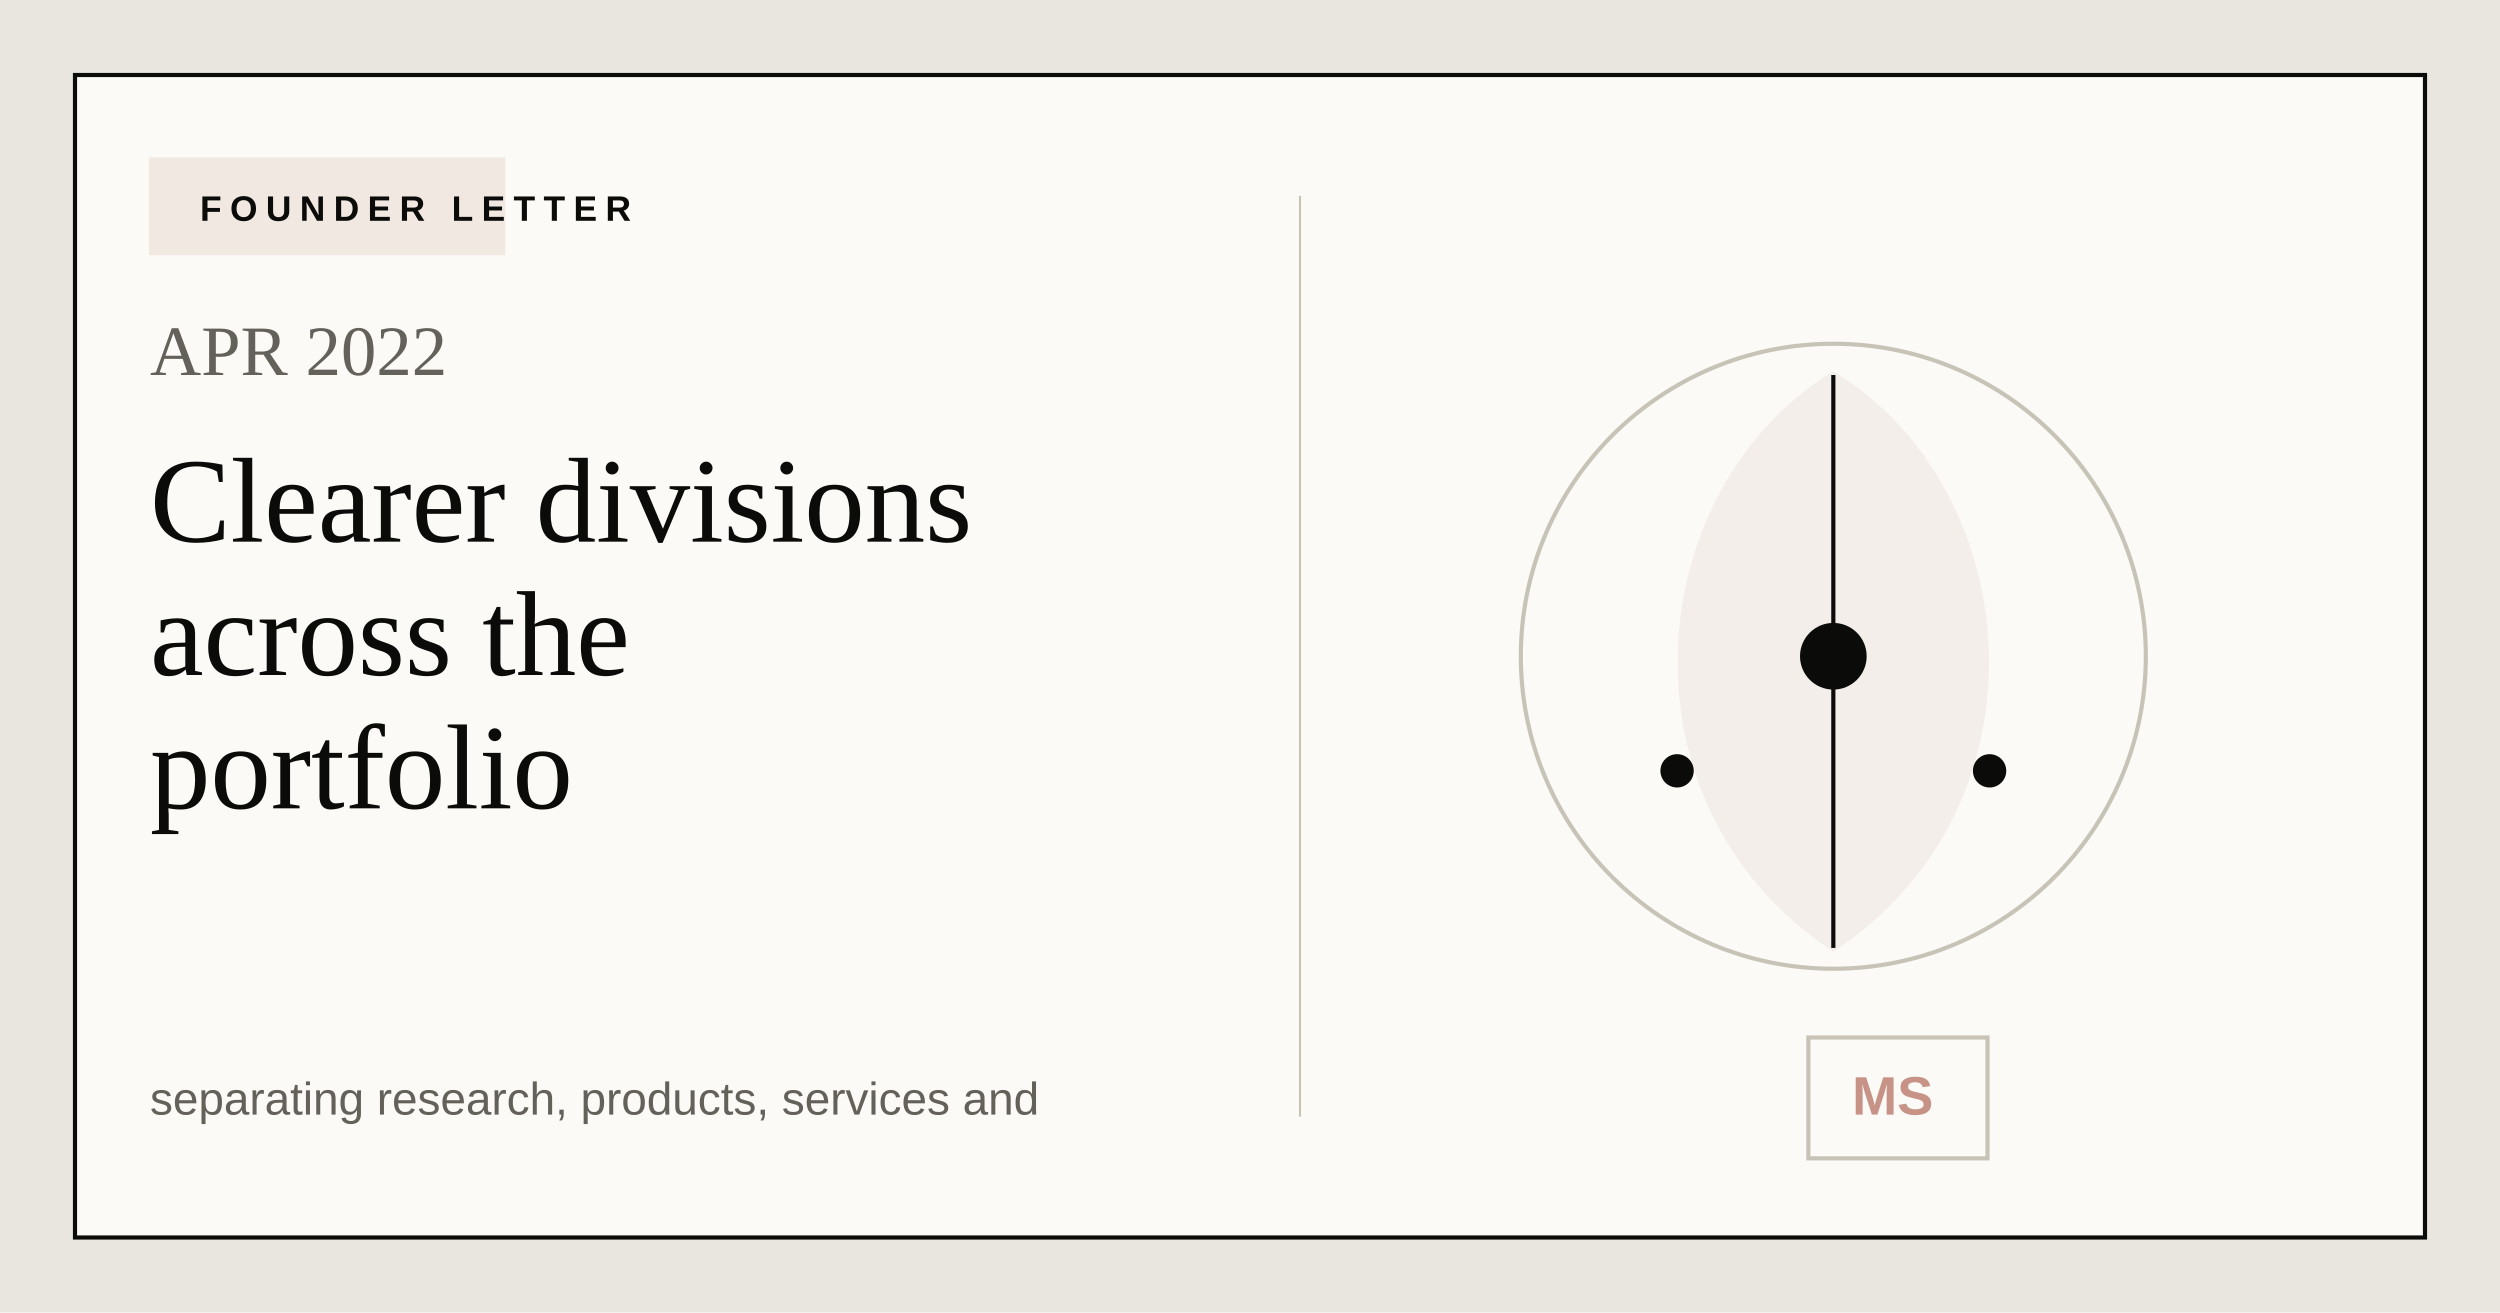
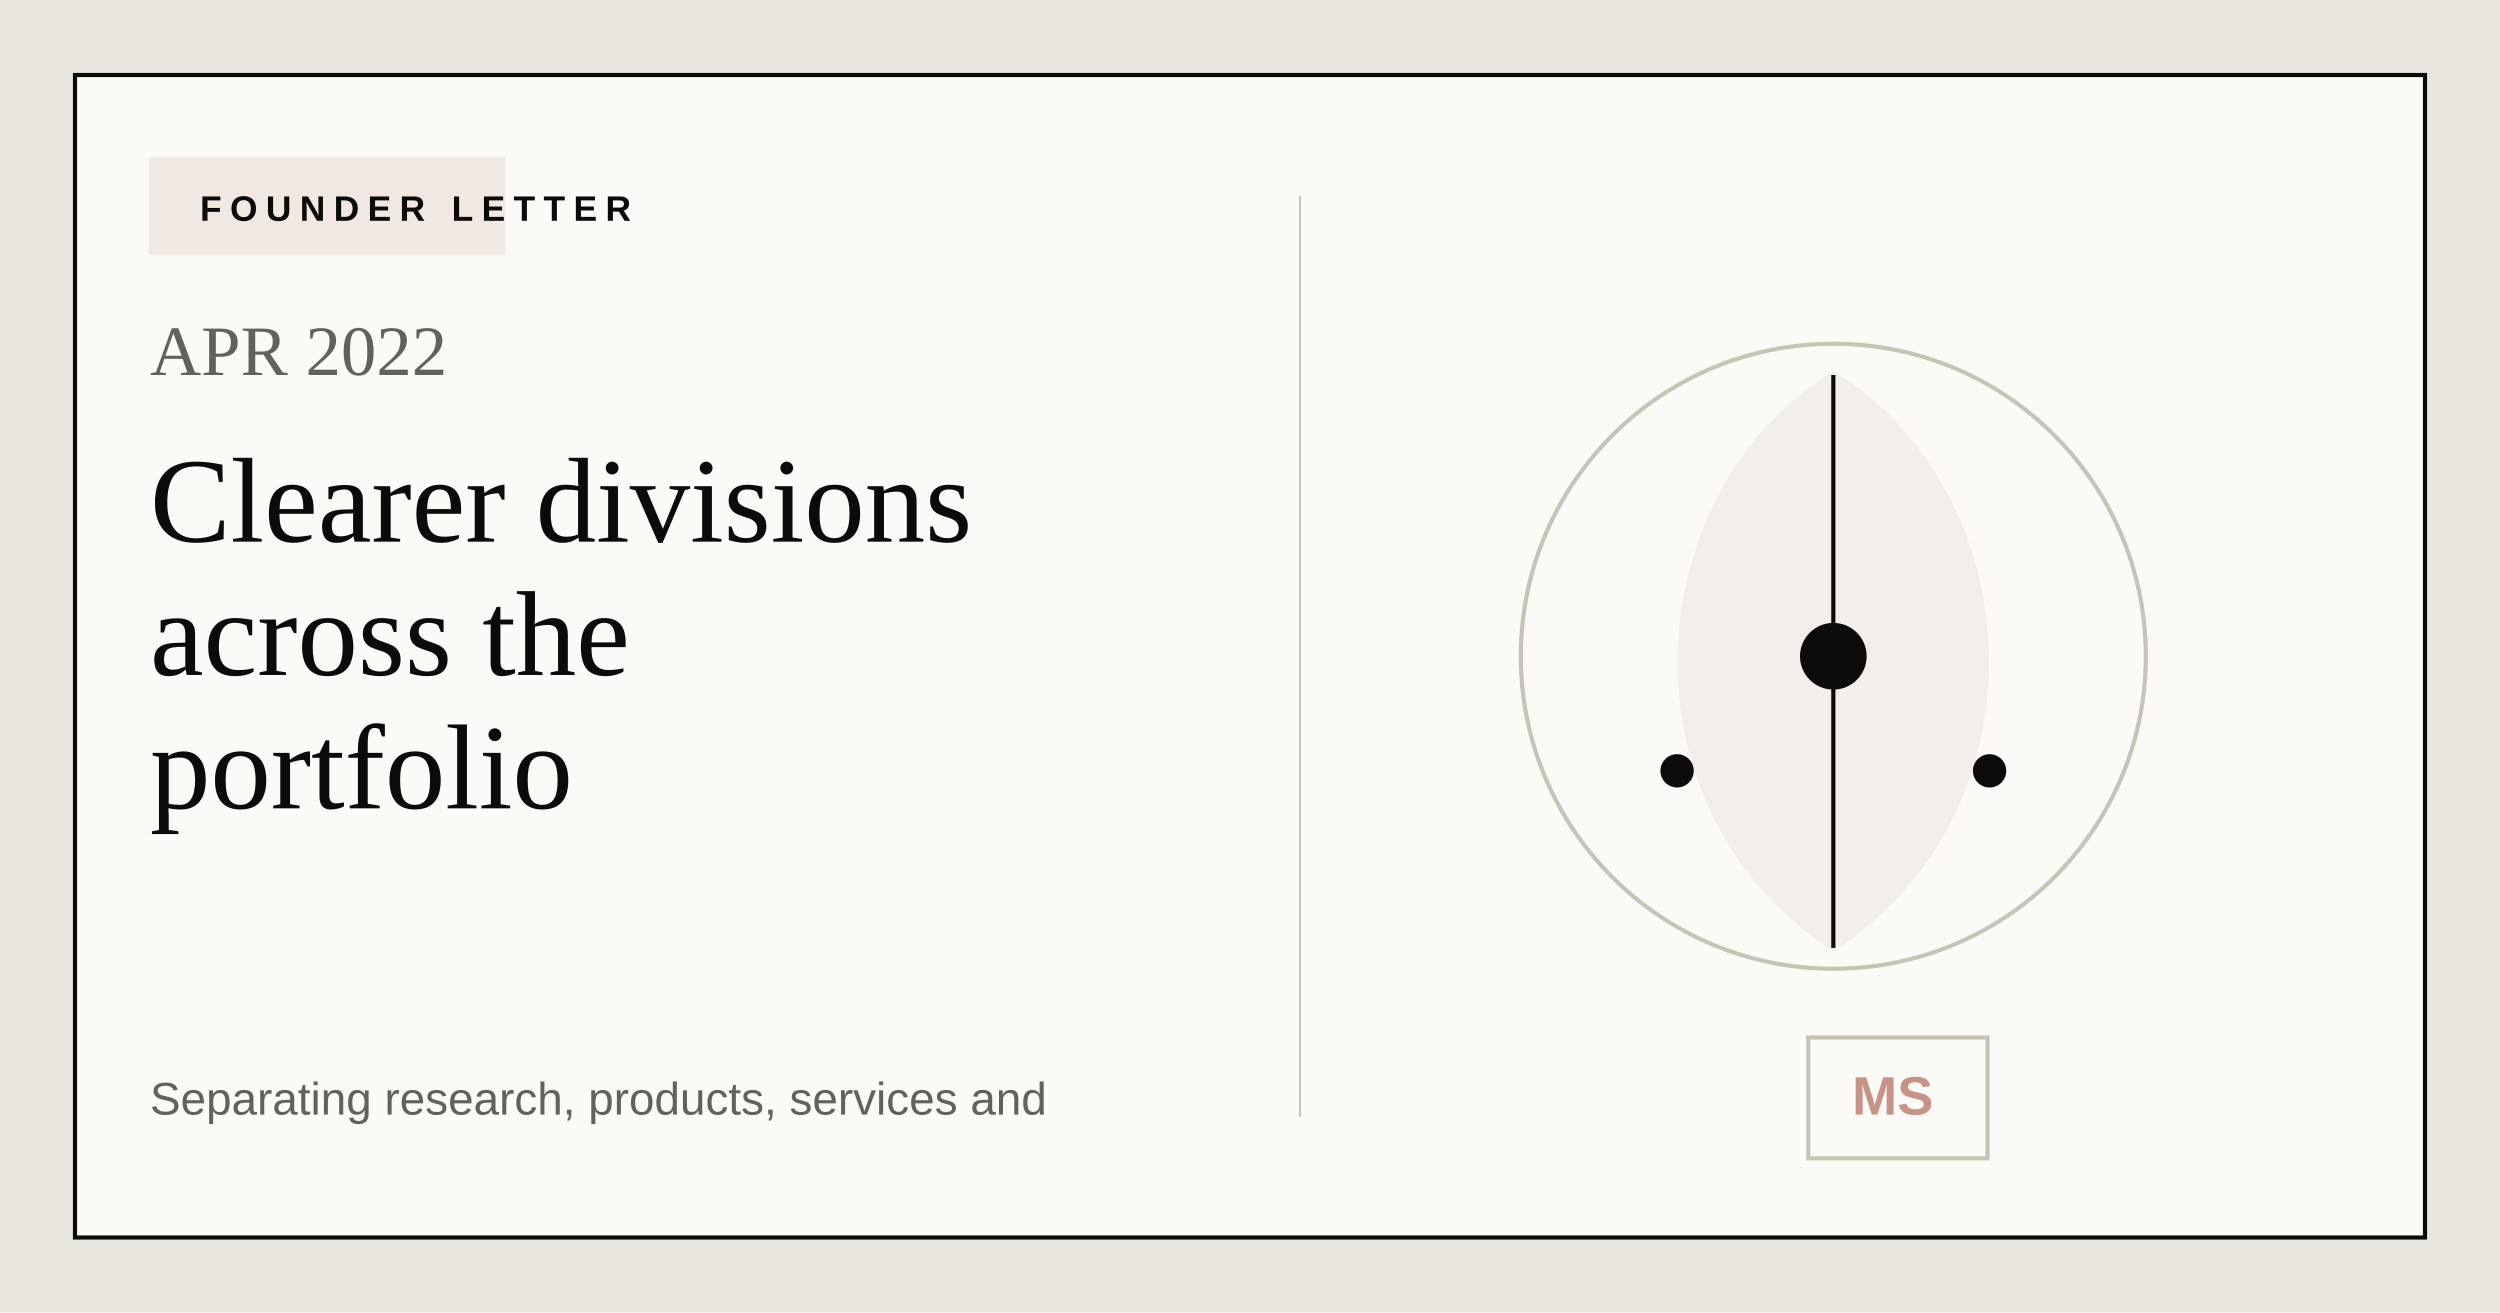
<svg xmlns="http://www.w3.org/2000/svg" width="1200" height="630" viewBox="0 0 1200 630" role="img" aria-labelledby="title desc">
  <rect width="1200" height="630" fill="#e8e6df" />
  <rect x="36" y="36" width="1128" height="558" fill="#fbfaf7" stroke="#0b0b09" stroke-width="2" />
  <rect x="72" y="76" width="170" height="46" fill="#c69386" opacity="0.18" stroke="#c69386" stroke-width="1" />
  <text x="96" y="106" font-family="Arial, Helvetica, sans-serif" font-size="17" font-weight="700" letter-spacing="4" fill="#0b0b09">FOUNDER LETTER</text>
  <text x="72" y="180" font-family="Georgia, 'Times New Roman', serif" font-size="34" fill="#64615b">APR 2022</text>
  <text x="72" y="260" font-family="Georgia, 'Times New Roman', serif" font-size="58" font-weight="500" fill="#0b0b09">Clearer divisions</text>
  <text x="72" y="324" font-family="Georgia, 'Times New Roman', serif" font-size="58" font-weight="500" fill="#0b0b09">across the</text>
  <text x="72" y="388" font-family="Georgia, 'Times New Roman', serif" font-size="58" font-weight="500" fill="#0b0b09">portfolio</text>
-   <text x="72" y="535" font-family="Arial, Helvetica, sans-serif" font-size="22" fill="#64615b">separating research, products, services and</text>
+   <text x="72" y="535" font-family="Arial, Helvetica, sans-serif" font-size="22" fill="#64615b">Separating research, products, services and</text>
  <circle cx="880" cy="315" r="150" fill="none" stroke="#c8c3b7" stroke-width="2" />
  <path d="M880 455 C775 385 790 235 880 180 C970 235 985 385 880 455Z" fill="#c69386" opacity="0.12" stroke="#c69386" stroke-width="3" />
  <path d="M880 455 V180" stroke="#0b0b09" stroke-width="2" />
  <circle cx="880" cy="315" r="16" fill="#0b0b09" />
  <circle cx="805" cy="370" r="8" fill="#0b0b09" />
  <circle cx="955" cy="370" r="8" fill="#0b0b09" />
  <line x1="624" y1="94" x2="624" y2="536" stroke="#c8c3b7" stroke-width="1" />
  <rect x="868" y="498" width="86" height="58" fill="#fbfaf7" stroke="#c8c3b7" stroke-width="2" />
  <text x="889" y="535" font-family="Arial, Helvetica, sans-serif" font-size="26" font-weight="700" fill="#c69386">MS</text>
</svg>
